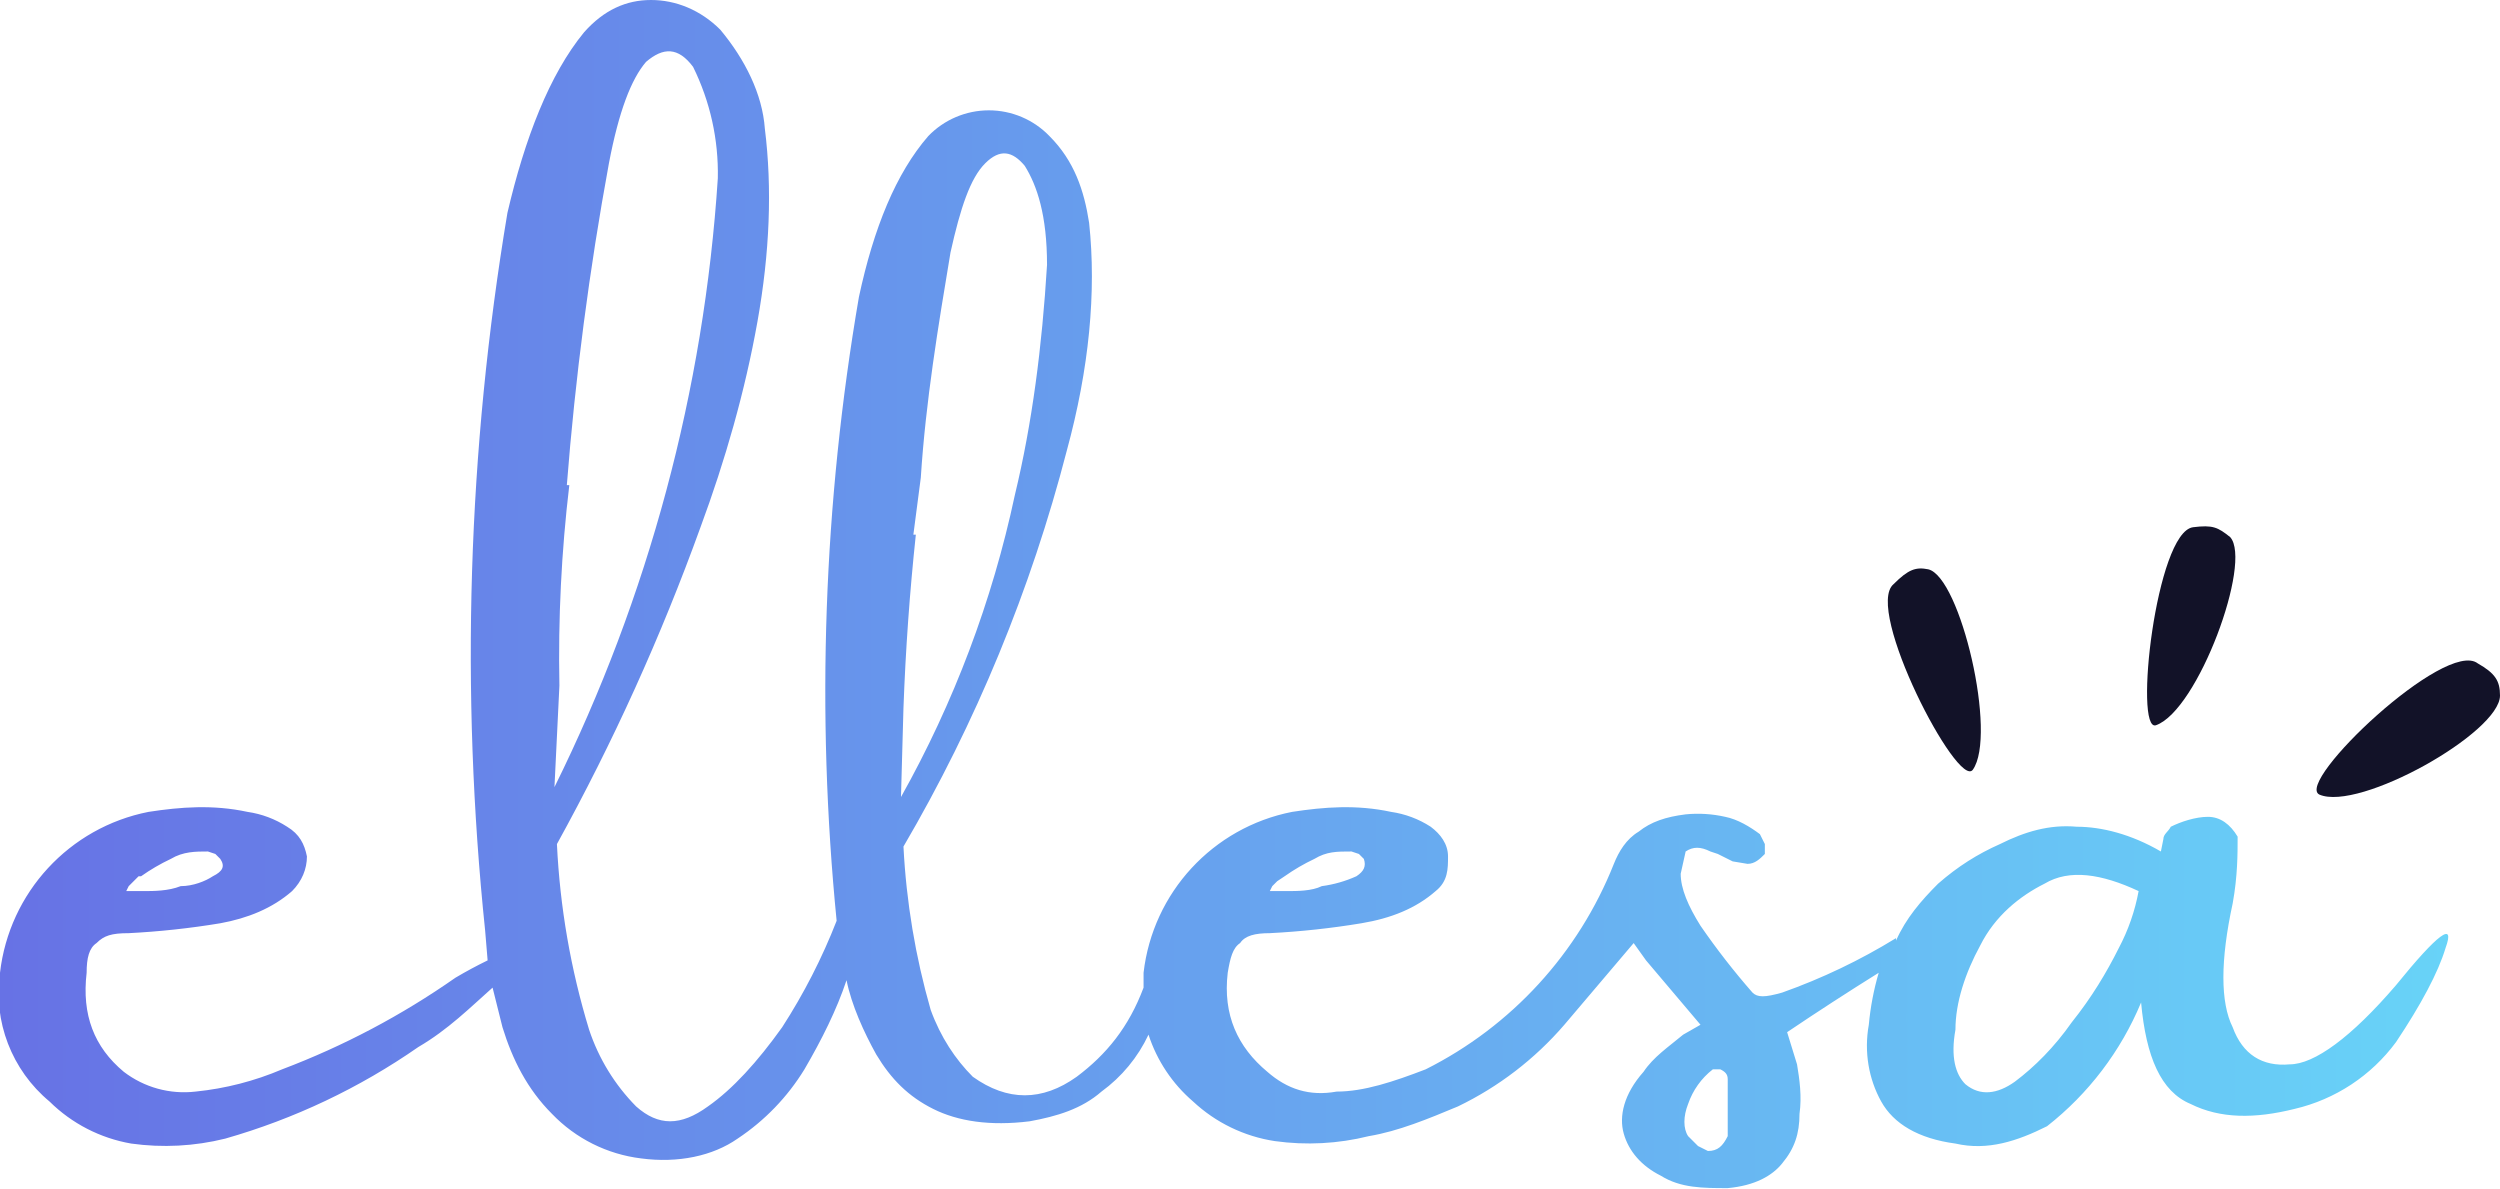
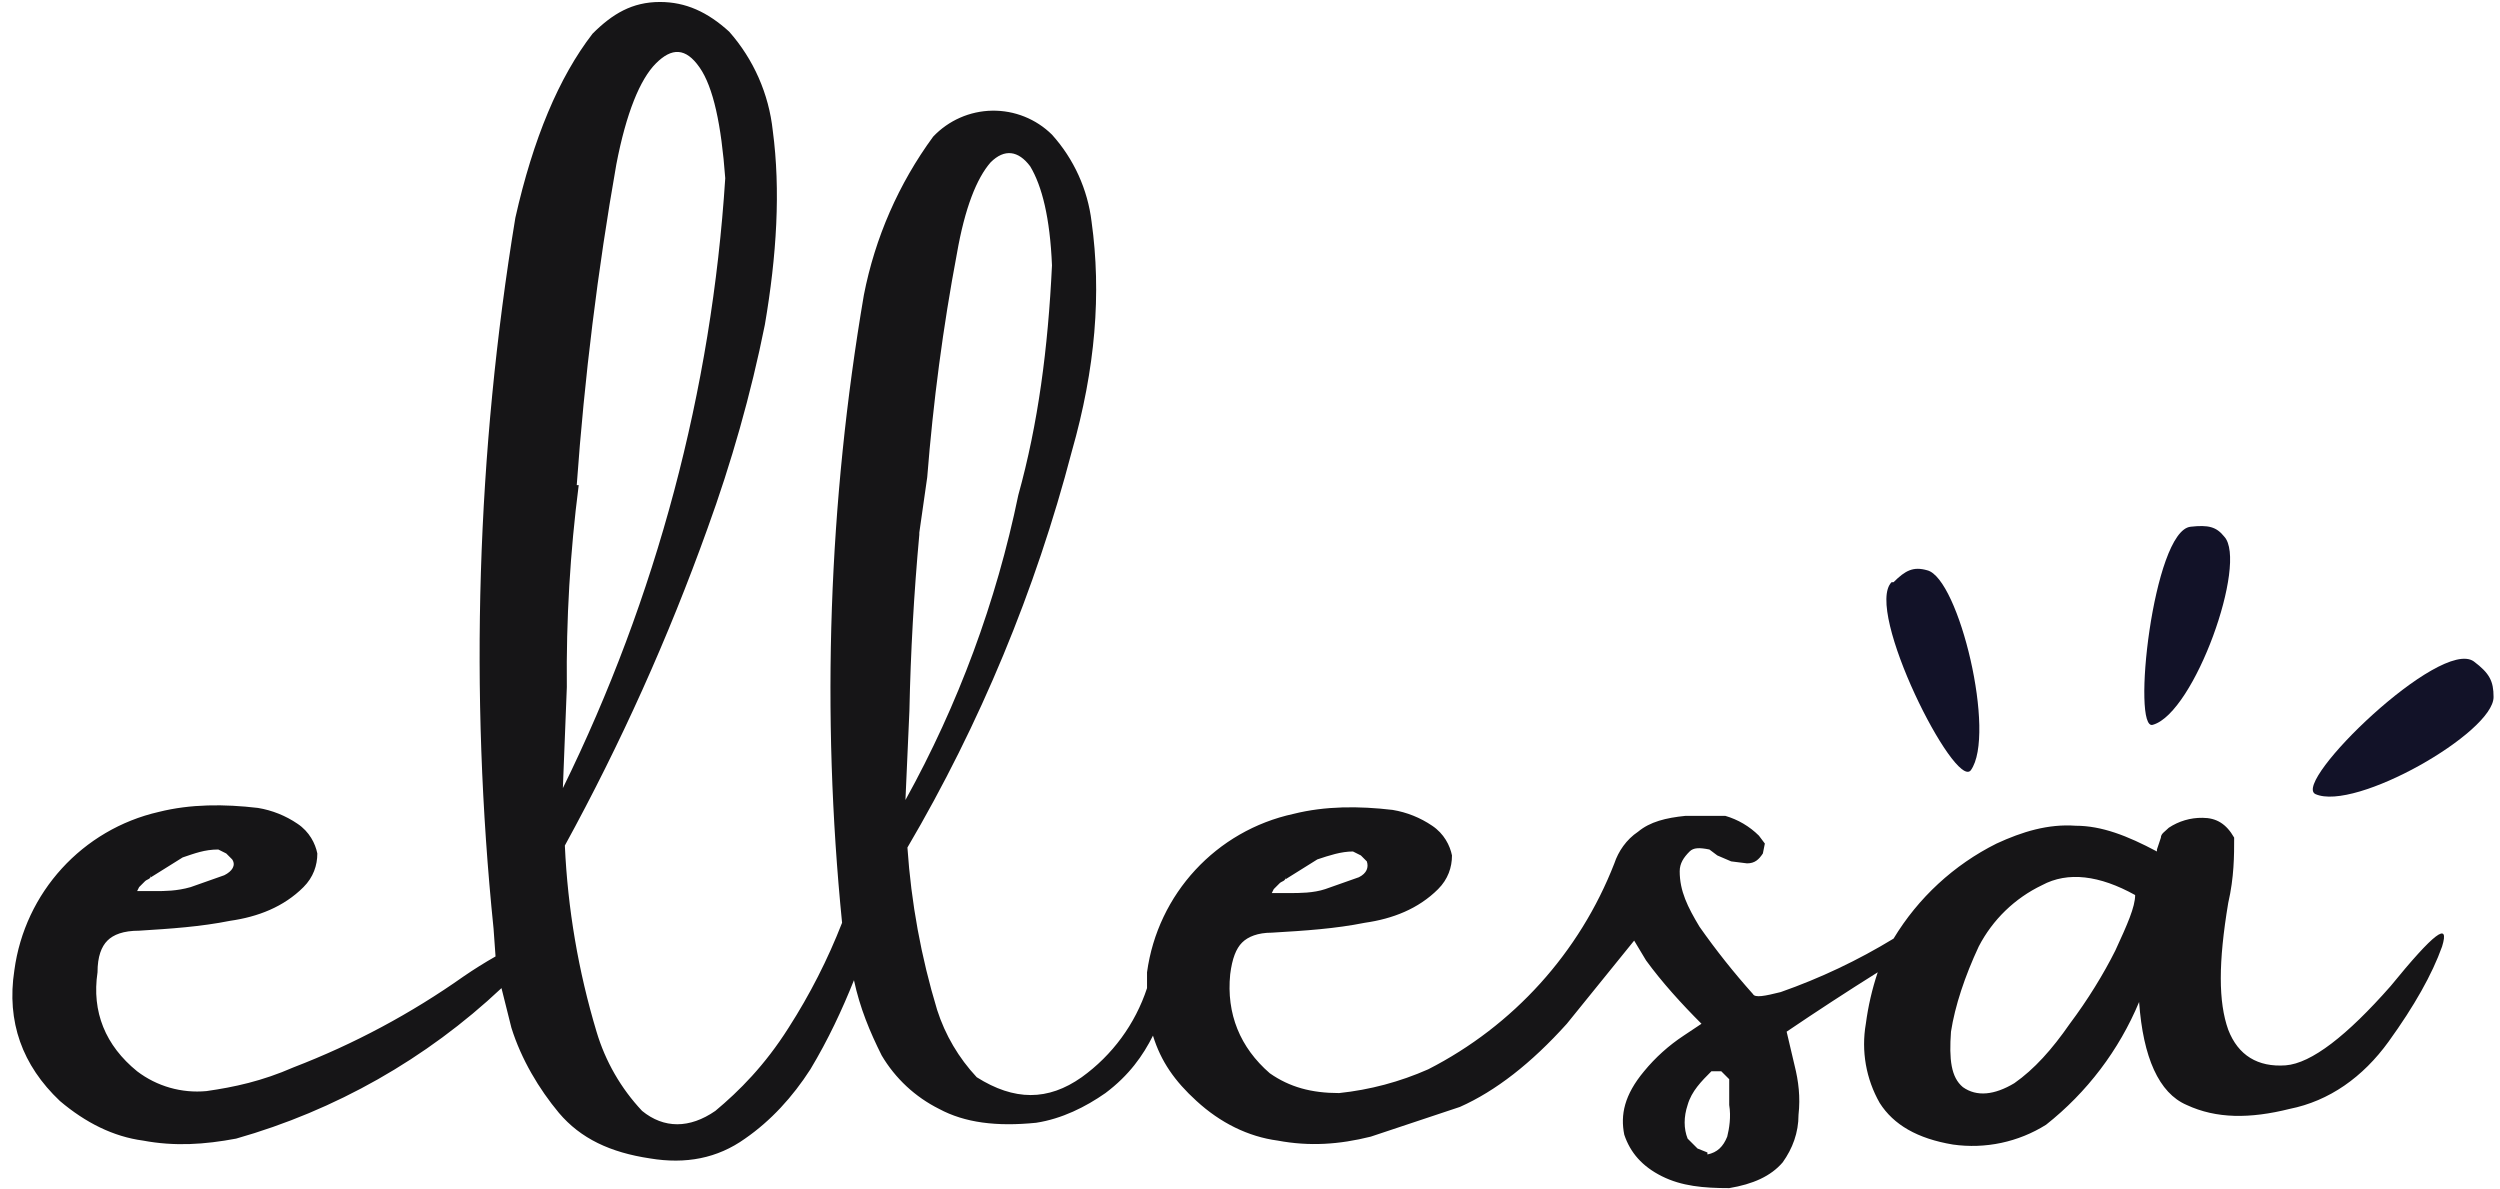
- <svg xmlns="http://www.w3.org/2000/svg" id="myLogo" width="101" height="48">
+ <svg xmlns="http://www.w3.org/2000/svg" viewBox="0 0 125 60" height="48" width="101" version="1.1">
  <defs>
    <linearGradient id="grad3" gradientUnits="userSpaceOnUse">
+       <stop offset="0%" class="stop1" stop-color="#161517" />
+       <stop offset="100%" class="stop2" stop-color="#161517" />
+     </linearGradient>
+     <linearGradient id="grad-indigo" gradientUnits="userSpaceOnUse">
      <stop offset="0%" class="stop1" stop-color="#6772E5" />
      <stop offset="100%" class="stop2" stop-color="#68D5F8" />
    </linearGradient>
    <linearGradient id="grad-crimson" gradientUnits="userSpaceOnUse">
      <stop offset="0%" class="stop1" stop-color="#C81C31" />
      <stop offset="100%" class="stop2" stop-color="#FF4058" />
    </linearGradient>
    <linearGradient id="grad-turquoise" gradientUnits="userSpaceOnUse">
      <stop offset="0%" class="stop1" stop-color="#4DD0E1" />
      <stop offset="100%" class="stop2" stop-color="#4EFFB4" />
    </linearGradient>
    <linearGradient id="grad-dodgerblue" gradientUnits="userSpaceOnUse">
      <stop offset="0%" class="stop1" stop-color="#4480FF" />
      <stop offset="100%" class="stop2" stop-color="#4DDE01" />
    </linearGradient>
    <linearGradient id="grad-slategray" gradientUnits="userSpaceOnUse">
      <stop offset="0%" class="stop1" stop-color="#3B3B44" />
      <stop offset="100%" class="stop2" stop-color="#7D89B5" />
    </linearGradient>
    <linearGradient id="grad-kiwi" gradientUnits="userSpaceOnUse">
      <stop offset="0%" class="stop1" stop-color="#4CAF50" />
      <stop offset="100%" class="stop2" stop-color="#B7EE68" />
    </linearGradient>
    <linearGradient id="grad-gold" gradientUnits="userSpaceOnUse">
      <stop offset="0%" class="stop1" stop-color="#F4B400" />
      <stop offset="100%" class="stop2" stop-color="#4CAF50" />
    </linearGradient>
    <linearGradient id="grad-vermilion" gradientUnits="userSpaceOnUse">
      <stop offset="0%" class="stop1" stop-color="#F44336" />
      <stop offset="100%" class="stop2" stop-color="#FF9E65" />
    </linearGradient>
    <linearGradient id="grad-lilac" gradientUnits="userSpaceOnUse">
      <stop offset="0%" class="stop1" stop-color="#9575CD" />
      <stop offset="100%" class="stop2" stop-color="#C0A0F7" />
    </linearGradient>
    <linearGradient id="grad-lochmara" gradientUnits="userSpaceOnUse">
      <stop offset="0%" class="stop1" stop-color="#0277BD" />
      <stop offset="100%" class="stop2" stop-color="#28AAF8" />
    </linearGradient>
    <linearGradient id="grad-cerulean" gradientUnits="userSpaceOnUse">
      <stop offset="0%" class="stop1" stop-color="#03A9F4" />
      <stop offset="100%" class="stop2" stop-color="#28E2F8" />
    </linearGradient>
    <linearGradient id="grad-hibiscus" gradientUnits="userSpaceOnUse">
-       <stop offset="0%" class="stop1" stop-color="#BD2E6E" />
-       <stop offset="100%" class="stop2" stop-color="#F74E93" />
+       <stop offset="0%" class="stop1" stop-color="#FF397F" />
+       <stop offset="100%" class="stop2" stop-color="#FFB280" />
    </linearGradient>
  </defs>
  <g>
-     <path id="logoName" fill="url(#grad3)" d="M76.6 38c.4-.9 1-1.6 1.7-2.3.8-.7 1.6-1.2 2.5-1.6 1-.5 2-.8 3.1-.7 1 0 2.2.3 3.4 1l.1-.5c0-.2.2-.3.3-.5.4-.2 1-.4 1.5-.4s.9.3 1.2.8c0 .7 0 1.6-.2 2.7-.5 2.3-.5 4 0 5 .4 1.1 1.2 1.6 2.3 1.5 1 0 2.5-1.1 4.3-3.2 1.7-2.1 2.4-2.6 2-1.5-.3 1-1 2.3-2 3.8a7.1 7.1 0 0 1-4.1 2.7c-1.6.4-3 .4-4.2-.2-1.2-.5-1.8-1.9-2-4.1a12.4 12.4 0 0 1-3.8 5c-1.2.6-2.4 1-3.7.7-1.5-.2-2.5-.8-3-1.7-.5-.9-.7-2-.5-3.1a11 11 0 0 1 .4-2.1 125.4 125.4 0 0 0-3.7 2.4l.4 1.3c.1.6.2 1.3.1 2 0 .8-.2 1.4-.7 2-.4.5-1.1.9-2.2 1-1 0-1.9 0-2.7-.5-.8-.4-1.3-1-1.5-1.7-.2-.7 0-1.6.8-2.5.4-.6 1-1 1.6-1.5l.7-.4-2.2-2.6-.5-.7-2.8 3.3a13.3 13.3 0 0 1-4.3 3.3c-1.2.5-2.4 1-3.6 1.2a10 10 0 0 1-3.8.2 6.2 6.2 0 0 1-3.3-1.6 6 6 0 0 1-1.8-2.7 6 6 0 0 1-1.9 2.3c-.8.7-1.8 1-2.9 1.2-1.6.2-2.9 0-3.9-.5s-1.7-1.2-2.3-2.2c-.5-.9-1-2-1.2-3-.4 1.2-1 2.4-1.7 3.6a9 9 0 0 1-2.7 2.8c-1 .7-2.4 1-3.9.8a6 6 0 0 1-3.6-1.8c-1-1-1.6-2.2-2-3.5l-.4-1.6c-.9.8-1.8 1.7-3 2.4A26.3 26.3 0 0 1 9.1 46a10 10 0 0 1-3.8.2A6.2 6.2 0 0 1 2 44.5a5.7 5.7 0 0 1-2-5.2 7.5 7.5 0 0 1 6-6.5c1.3-.2 2.6-.3 4 0a4 4 0 0 1 1.6.6c.5.3.7.7.8 1.2 0 .5-.2 1-.6 1.4-.8.7-1.8 1.1-2.9 1.3a33 33 0 0 1-3.7.4c-.7 0-1 .1-1.3.4-.3.2-.4.6-.4 1.2-.2 1.7.3 3 1.5 4a4 4 0 0 0 2.9.8 12 12 0 0 0 3.5-.9 31.9 31.9 0 0 0 7-3.7 18 18 0 0 1 1.3-.7l-.1-1.2a108 108 0 0 1 .9-29c.7-3 1.7-5.6 3.1-7.3.8-.9 1.7-1.3 2.7-1.3 1 0 2 .4 2.8 1.2 1 1.2 1.7 2.6 1.8 4 .3 2.4.2 5-.3 7.8s-1.3 5.6-2.3 8.3a89.3 89.3 0 0 1-5.8 12.8 30.7 30.7 0 0 0 1.3 7.5 8 8 0 0 0 1.9 3.1c.9.8 1.8.8 2.9 0 1-.7 2-1.8 3-3.2a24 24 0 0 0 2.2-4.3 94.1 94.1 0 0 1 .9-25.2c.6-2.8 1.5-5 2.8-6.5a3.4 3.4 0 0 1 4.9 0c1 1 1.4 2.2 1.6 3.5.3 2.8 0 5.9-.9 9.2a62.8 62.8 0 0 1-6.6 16 29.3 29.3 0 0 0 1.1 6.6c.4 1.1 1 2 1.7 2.7 1.4 1 2.8 1 4.2 0 1.2-.9 2.1-2 2.7-3.6v-.6a7.5 7.5 0 0 1 6-6.5c1.3-.2 2.6-.3 4 0a4 4 0 0 1 1.6.6c.4.3.7.7.7 1.2s0 1-.5 1.4c-.8.7-1.8 1.1-3 1.3a33 33 0 0 1-3.7.4c-.6 0-1 .1-1.2.4-.3.2-.4.6-.5 1.2-.2 1.7.4 3 1.6 4 .8.7 1.7 1 2.8.8 1.1 0 2.3-.4 3.6-.9a15.8 15.8 0 0 0 7.6-8.3c.2-.5.5-1 1-1.3.5-.4 1.1-.6 1.9-.7a5 5 0 0 1 1.6.1c.5.1 1 .4 1.4.7l.2.4v.4c-.2.2-.4.4-.7.4l-.6-.1-.6-.3-.3-.1c-.4-.2-.7-.2-1 0l-.2.9c0 .6.3 1.3.8 2.1a29.4 29.4 0 0 0 2.1 2.7c.2.2.5.2 1.2 0a24.3 24.3 0 0 0 4.6-2.2zm-71-2.6l-.2.2-.2.2-.1.2h.7c.4 0 1 0 1.5-.2.5 0 1-.2 1.3-.4.4-.2.5-.4.3-.7l-.2-.2-.3-.1c-.5 0-1 0-1.5.3a8 8 0 0 0-1.2.7zM23 19.6a58.8 58.8 0 0 0-.4 8.1l-.2 4.1A65 65 0 0 0 29 7.2a9.7 9.7 0 0 0-1-4.5c-.6-.8-1.2-.8-1.9-.2-.6.7-1.1 2-1.5 4.1a126.4 126.4 0 0 0-1.7 13zm14 2a100 100 0 0 0-.5 7l-.1 3.6A43.5 43.5 0 0 0 41 20c.7-2.9 1.1-6 1.3-9.3 0-2-.4-3.2-.9-4-.5-.6-1-.7-1.6-.1-.6.6-1 1.8-1.4 3.6-.5 3-1 6-1.2 9.1l-.3 2.3zm14.9 13.8l-.3.2-.2.2-.1.2h.7c.4 0 1 0 1.4-.2a5 5 0 0 0 1.4-.4c.3-.2.4-.4.3-.7l-.2-.2-.3-.1c-.6 0-1 0-1.5.3a8 8 0 0 0-1.2.7zM69 46.5c.4 0 .6-.2.8-.6v-1.3-1c0-.2-.1-.3-.3-.4h-.3a3 3 0 0 0-1 1.4c-.2.5-.2 1 0 1.3l.4.4.4.2zm10.4-2.7c.6.5 1.3.4 2-.1.8-.6 1.6-1.4 2.3-2.4.8-1 1.4-2 1.9-3a8 8 0 0 0 .8-2.3c-1.5-.7-2.8-.9-3.8-.3-1 .5-2 1.3-2.6 2.5-.6 1.1-1 2.3-1 3.4-.2 1.1 0 1.8.4 2.2z" />
-     <path id="logoRayLeft" fill="#121228" d="M76.5 23.6c.6-.6.9-.7 1.4-.6 1.3.3 2.8 6.7 1.8 8.1-.6.8-4.4-6.5-3.2-7.5z" />
-     <path id="logoRayMiddle" fill="#121228" d="M88.6 21.3c.8-.1 1 0 1.5.4.9 1-1.3 7-3 7.6-.9.3 0-7.8 1.5-8z" />
-     <path id="logoRayRight" fill="#121228" d="M100.1 26.8c.7.4.9.7.9 1.3 0 1.5-5.7 4.7-7.3 4-1-.5 5.1-6.3 6.4-5.3z" />
+     <path id="logoName" fill="url(#grad3)" d="M95 47.4a12.7 12.7 0 0 1 5.2-4.8c1.3-.6 2.6-1 4-.9 1.3 0 2.6.5 4.1 1.3v-.1l.2-.6c0-.2.2-.3.4-.5a3 3 0 0 1 1.7-.5c.7 0 1.2.3 1.6 1 0 .9 0 2-.3 3.3-.5 3-.5 5 0 6.4.5 1.3 1.5 1.9 2.9 1.8 1.3-.1 3.1-1.5 5.3-4 2.2-2.7 3-3.3 2.6-2-.5 1.4-1.4 3-2.7 4.8-1.3 1.8-3 3-5 3.4-2 .5-3.7.5-5.2-.2-1.4-.6-2.2-2.4-2.4-5.2a15.5 15.5 0 0 1-4.7 6.2 7 7 0 0 1-4.7 1c-1.8-.3-3-1-3.7-2.1a6 6 0 0 1-.7-4 13.9 13.9 0 0 1 .6-2.6 155.4 155.4 0 0 0-4.6 3l.4 1.7c.2.8.3 1.6.2 2.5 0 .9-.3 1.7-.8 2.4-.6.7-1.5 1.1-2.7 1.3-1.3 0-2.4-.1-3.4-.6s-1.6-1.2-1.9-2.1c-.2-1 0-2 1-3.2a9 9 0 0 1 2-1.8l.9-.6c-1-1-2-2.1-2.8-3.2l-.6-1-3.4 4.2c-1.8 2-3.6 3.4-5.4 4.2l-4.5 1.5c-1.6.4-3.1.5-4.7.2-1.5-.2-2.9-.9-4.1-2-1.1-1-1.8-2-2.2-3.3-.5 1-1.2 2-2.4 2.9-1 .7-2.2 1.3-3.5 1.5-2 .2-3.6 0-4.9-.7a7 7 0 0 1-2.9-2.7c-.6-1.2-1.1-2.4-1.4-3.8-.6 1.5-1.3 3-2.2 4.5-.9 1.4-2 2.6-3.3 3.5-1.4 1-3 1.3-4.8 1-2-.3-3.5-1-4.6-2.3-1-1.2-1.9-2.7-2.4-4.3l-.5-2a32.5 32.5 0 0 1-13.4 7.6c-1.6.3-3.1.4-4.7.1-1.5-.2-2.9-.9-4.2-2C.5 53.8-.3 51.6.1 49a9.5 9.5 0 0 1 7.3-8c1.6-.4 3.3-.4 5-.2a5 5 0 0 1 2 .8c.6.4.9 1 1 1.5 0 .6-.2 1.2-.7 1.7-1 1-2.3 1.5-3.7 1.7-1.5.3-3 .4-4.6.5-.8 0-1.3.2-1.6.5-.3.3-.5.8-.5 1.6-.3 2 .4 3.7 2 5a5 5 0 0 0 3.5 1c1.4-.2 2.8-.5 4.4-1.2a39.4 39.4 0 0 0 8.6-4.6 22.2 22.2 0 0 1 1.6-1l-.1-1.4A136 136 0 0 1 25.4 11c.9-4 2.2-7.1 3.9-9.3 1-1 2-1.6 3.4-1.6 1.3 0 2.4.5 3.5 1.5a9 9 0 0 1 2.2 5c.4 3 .2 6.3-.4 9.8-.7 3.5-1.7 7-2.9 10.3a112.1 112.1 0 0 1-7.2 16 38.7 38.7 0 0 0 1.6 9.4 10 10 0 0 0 2.3 4c1.1.9 2.4.9 3.7 0 1.2-1 2.5-2.3 3.7-4.2a30 30 0 0 0 2.7-5.3A118.5 118.5 0 0 1 43 14.9a20 20 0 0 1 3.5-8 4.2 4.2 0 0 1 6-.1 8 8 0 0 1 2 4.4c.5 3.6.2 7.4-1 11.6a78.8 78.8 0 0 1-8.3 20 36.9 36.9 0 0 0 1.5 8.2 9 9 0 0 0 2 3.4c1.9 1.2 3.6 1.2 5.3 0a9 9 0 0 0 3.3-4.5v-.8a9.5 9.5 0 0 1 7.4-8c1.6-.4 3.3-.4 5-.2a5 5 0 0 1 2 .8c.6.4.9 1 1 1.5 0 .6-.2 1.2-.7 1.7-1 1-2.3 1.5-3.7 1.7-1.5.3-3 .4-4.7.5-.7 0-1.2.2-1.5.5-.3.3-.5.8-.6 1.6-.2 2 .5 3.7 2 5 1 .7 2.1 1 3.5 1a15 15 0 0 0 4.5-1.2 19.7 19.7 0 0 0 9.4-10.4c.2-.6.6-1.2 1.2-1.6.6-.5 1.4-.7 2.4-.8h2a4 4 0 0 1 1.7 1l.3.4-.1.5c-.2.3-.4.5-.8.5l-.8-.1-.7-.3-.4-.3c-.5-.1-.8-.1-1 .1-.3.3-.5.6-.5 1 0 1 .4 1.8 1 2.8a36.7 36.7 0 0 0 2.7 3.4c.1.2.6.1 1.4-.1a30.1 30.1 0 0 0 5.7-2.7zM7 44.2c0 .2-.2.2-.3.3l-.3.3-.1.2h.9c.5 0 1.1 0 1.8-.2l1.7-.6c.4-.2.6-.5.4-.8l-.3-.3-.4-.2c-.7 0-1.2.2-1.8.4l-1.6 1zm21.6-19.7a74 74 0 0 0-.6 10.2l-.2 5.1A81.7 81.7 0 0 0 36 9c-.2-2.7-.6-4.6-1.3-5.6-.7-1-1.4-1-2.2-.2-.8.8-1.5 2.5-2 5.1a159 159 0 0 0-2 16.2zM45.8 27a126 126 0 0 0-.5 8.9l-.2 4.5A54.6 54.6 0 0 0 50.8 25c1-3.6 1.5-7.4 1.7-11.6-.1-2.4-.5-4-1.1-5-.6-.8-1.3-.9-2-.2-.7.8-1.3 2.3-1.7 4.6-.7 3.7-1.2 7.5-1.5 11.3l-.4 2.8zm18.5 17.3c0 .2-.2.2-.3.3l-.3.3-.1.2h.9c.5 0 1.2 0 1.8-.2l1.7-.6c.4-.2.5-.5.4-.8l-.3-.3-.4-.2c-.6 0-1.2.2-1.8.4l-1.6 1zm21.3 14c.5-.1.8-.4 1-.9.1-.4.2-1 .1-1.6v-1.3l-.4-.4h-.5c-.5.5-1 1-1.2 1.7-.2.6-.2 1.2 0 1.7l.5.5.5.2zm12.9-3.4c.7.5 1.6.4 2.6-.2 1-.7 1.9-1.7 2.8-3 .9-1.2 1.7-2.5 2.3-3.7.6-1.3 1-2.2 1-2.8-1.8-1-3.4-1.2-4.7-.5a7 7 0 0 0-3.2 3.1c-.7 1.5-1.2 3-1.4 4.3-.1 1.4 0 2.3.6 2.8z" />
+     <path id="logoRayLeft" fill="#121228" d="M95 29.4c.6-.6 1-.8 1.7-.6 1.6.4 3.5 8.3 2.2 10.1-.8 1-5.4-8.1-4-9.5z" />
+     <path id="logoRayMiddle" fill="#121228" d="M110 26.6c.9-.1 1.3 0 1.7.5 1.2 1.3-1.5 8.9-3.6 9.5-1.1.4 0-9.8 1.9-10z" />
+     <path id="logoRayRight" fill="#121228" d="M124.3 33.4c.8.6 1 1 1 1.8 0 1.8-7 5.8-9 4.9-1.2-.6 6.3-7.9 8-6.7z" />
  </g>
</svg>
